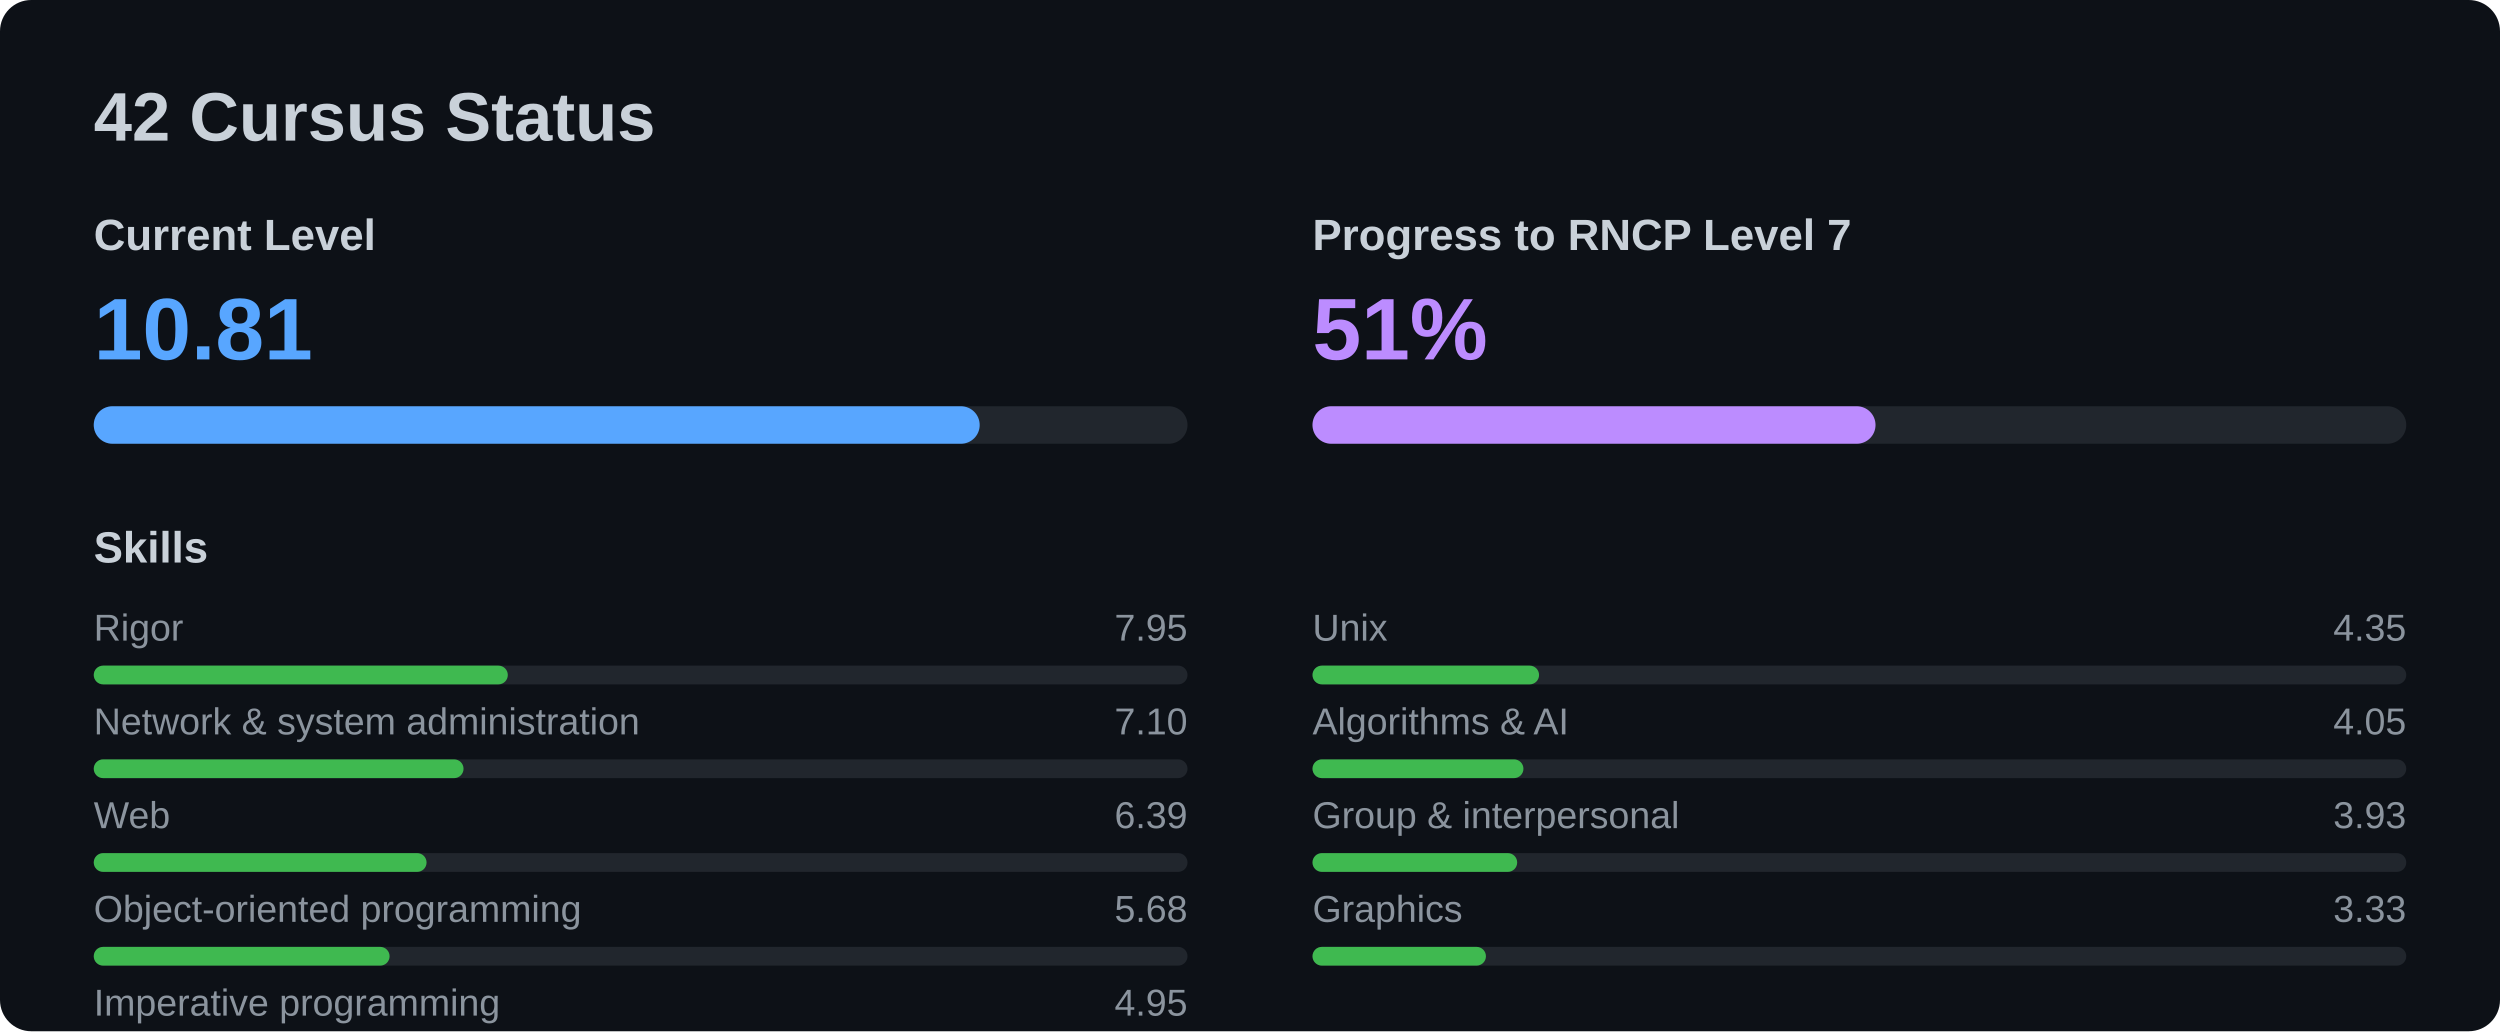
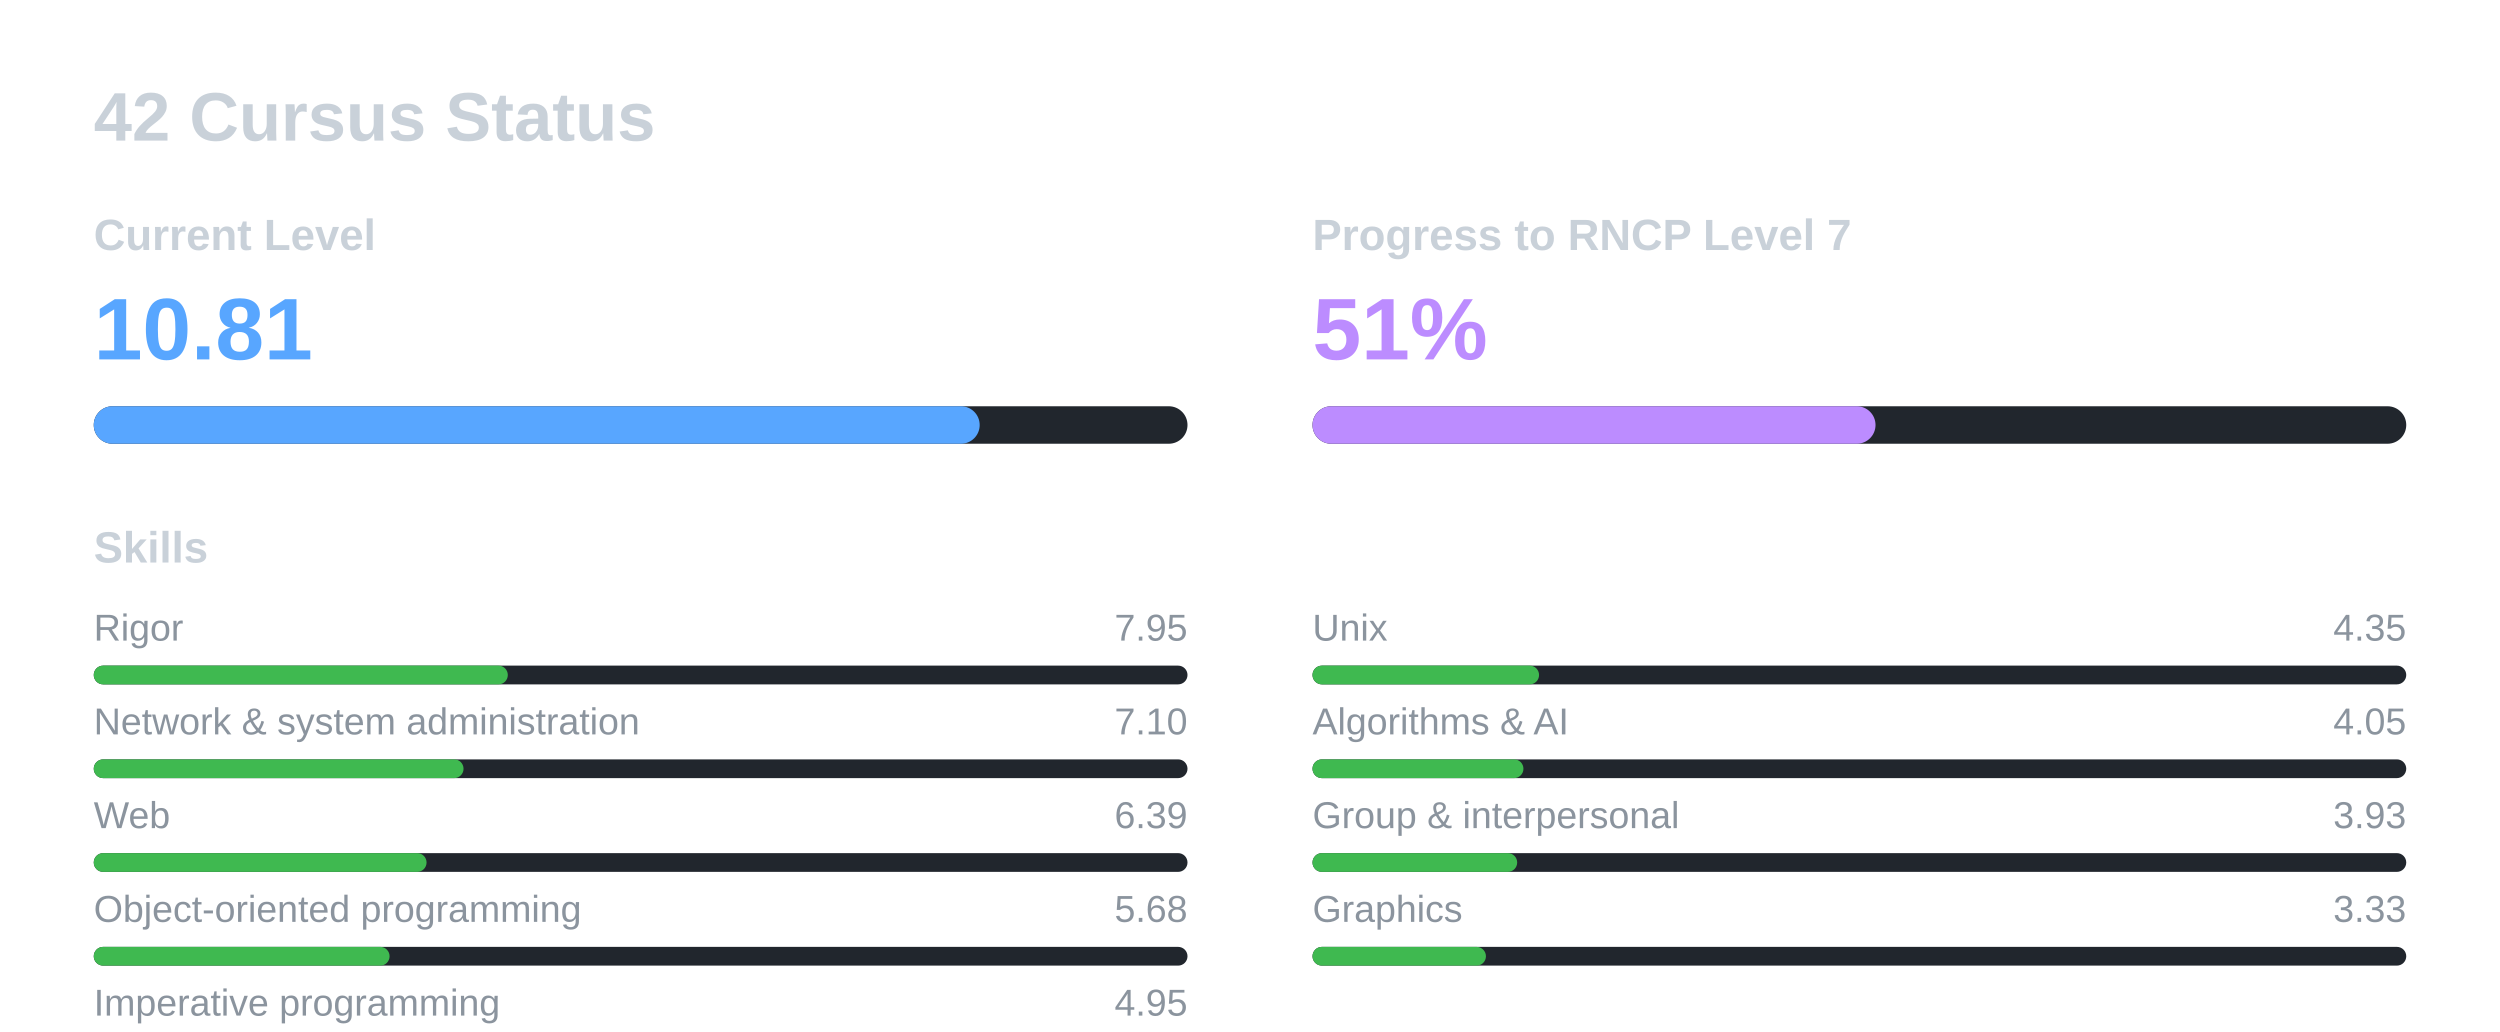
<svg xmlns="http://www.w3.org/2000/svg" width="800" height="330" viewBox="0 0 800 330" fill="none">
-   <rect width="800" height="330" rx="10" fill="#0d1117" />
+   <rect width="800" height="330" rx="10" fill="transparent" />
  <text x="30" y="45" style="font: 600 22px 'Segoe UI', Arial, sans-serif;" fill="#c9d1d9">42 Cursus Status</text>
  <g transform="translate(30, 80)">
    <text y="0" style="font: 600 14px 'Segoe UI', Arial, sans-serif; text-transform: uppercase;" fill="#c9d1d9">Current Level</text>
    <text y="35" style="font: 700 28px 'Segoe UI', Arial, sans-serif;" fill="#58a6ff">10.81</text>
    <rect y="50" width="350" height="12" rx="6" fill="#21262d" />
    <rect y="50" width="283.5" height="12" rx="6" fill="#58a6ff" />
  </g>
  <g transform="translate(420, 80)">
    <text y="0" style="font: 600 14px 'Segoe UI', Arial, sans-serif; text-transform: uppercase;" fill="#c9d1d9">Progress to RNCP Level 7</text>
    <text y="35" style="font: 700 28px 'Segoe UI', Arial, sans-serif;" fill="#bc8cff">51%</text>
    <rect y="50" width="350" height="12" rx="6" fill="#21262d" />
    <rect y="50" width="180.167" height="12" rx="6" fill="#bc8cff" />
  </g>
  <g transform="translate(30, 180)">
    <text y="0" style="font: 600 14px 'Segoe UI', Arial, sans-serif; text-transform: uppercase;" fill="#c9d1d9">Skills</text>
    <g transform="translate(0, 25)">
      <text style="font: 400 12px 'Segoe UI', Arial, sans-serif;" fill="#8b949e">Rigor</text>
      <text x="350" text-anchor="end" style="font: 400 12px 'Segoe UI', Arial, sans-serif;" fill="#8b949e">7.95</text>
      <rect y="8" width="350" height="6" rx="3" fill="#21262d" />
      <rect y="8" width="132.5" height="6" rx="3" fill="#3fb950" />
    </g>
    <g transform="translate(390, 25)">
      <text style="font: 400 12px 'Segoe UI', Arial, sans-serif;" fill="#8b949e">Unix</text>
      <text x="350" text-anchor="end" style="font: 400 12px 'Segoe UI', Arial, sans-serif;" fill="#8b949e">4.35</text>
      <rect y="8" width="350" height="6" rx="3" fill="#21262d" />
      <rect y="8" width="72.5" height="6" rx="3" fill="#3fb950" />
    </g>
    <g transform="translate(0, 55)">
      <text style="font: 400 12px 'Segoe UI', Arial, sans-serif;" fill="#8b949e">Network &amp; system administration</text>
      <text x="350" text-anchor="end" style="font: 400 12px 'Segoe UI', Arial, sans-serif;" fill="#8b949e">7.10</text>
      <rect y="8" width="350" height="6" rx="3" fill="#21262d" />
      <rect y="8" width="118.333" height="6" rx="3" fill="#3fb950" />
    </g>
    <g transform="translate(390, 55)">
      <text style="font: 400 12px 'Segoe UI', Arial, sans-serif;" fill="#8b949e">Algorithms &amp; AI</text>
      <text x="350" text-anchor="end" style="font: 400 12px 'Segoe UI', Arial, sans-serif;" fill="#8b949e">4.05</text>
      <rect y="8" width="350" height="6" rx="3" fill="#21262d" />
      <rect y="8" width="67.5" height="6" rx="3" fill="#3fb950" />
    </g>
    <g transform="translate(0, 85)">
      <text style="font: 400 12px 'Segoe UI', Arial, sans-serif;" fill="#8b949e">Web</text>
      <text x="350" text-anchor="end" style="font: 400 12px 'Segoe UI', Arial, sans-serif;" fill="#8b949e">6.39</text>
      <rect y="8" width="350" height="6" rx="3" fill="#21262d" />
      <rect y="8" width="106.5" height="6" rx="3" fill="#3fb950" />
    </g>
    <g transform="translate(390, 85)">
      <text style="font: 400 12px 'Segoe UI', Arial, sans-serif;" fill="#8b949e">Group &amp; interpersonal</text>
      <text x="350" text-anchor="end" style="font: 400 12px 'Segoe UI', Arial, sans-serif;" fill="#8b949e">3.93</text>
      <rect y="8" width="350" height="6" rx="3" fill="#21262d" />
      <rect y="8" width="65.5" height="6" rx="3" fill="#3fb950" />
    </g>
    <g transform="translate(0, 115)">
      <text style="font: 400 12px 'Segoe UI', Arial, sans-serif;" fill="#8b949e">Object-oriented programming</text>
      <text x="350" text-anchor="end" style="font: 400 12px 'Segoe UI', Arial, sans-serif;" fill="#8b949e">5.68</text>
      <rect y="8" width="350" height="6" rx="3" fill="#21262d" />
      <rect y="8" width="94.667" height="6" rx="3" fill="#3fb950" />
    </g>
    <g transform="translate(390, 115)">
      <text style="font: 400 12px 'Segoe UI', Arial, sans-serif;" fill="#8b949e">Graphics</text>
      <text x="350" text-anchor="end" style="font: 400 12px 'Segoe UI', Arial, sans-serif;" fill="#8b949e">3.33</text>
      <rect y="8" width="350" height="6" rx="3" fill="#21262d" />
      <rect y="8" width="55.5" height="6" rx="3" fill="#3fb950" />
    </g>
    <g transform="translate(0, 145)">
      <text style="font: 400 12px 'Segoe UI', Arial, sans-serif;" fill="#8b949e">Imperative programming</text>
      <text x="350" text-anchor="end" style="font: 400 12px 'Segoe UI', Arial, sans-serif;" fill="#8b949e">4.95</text>
      <rect y="8" width="350" height="6" rx="3" fill="#21262d" />
      <rect y="8" width="82.5" height="6" rx="3" fill="#3fb950" />
    </g>
  </g>
</svg>
